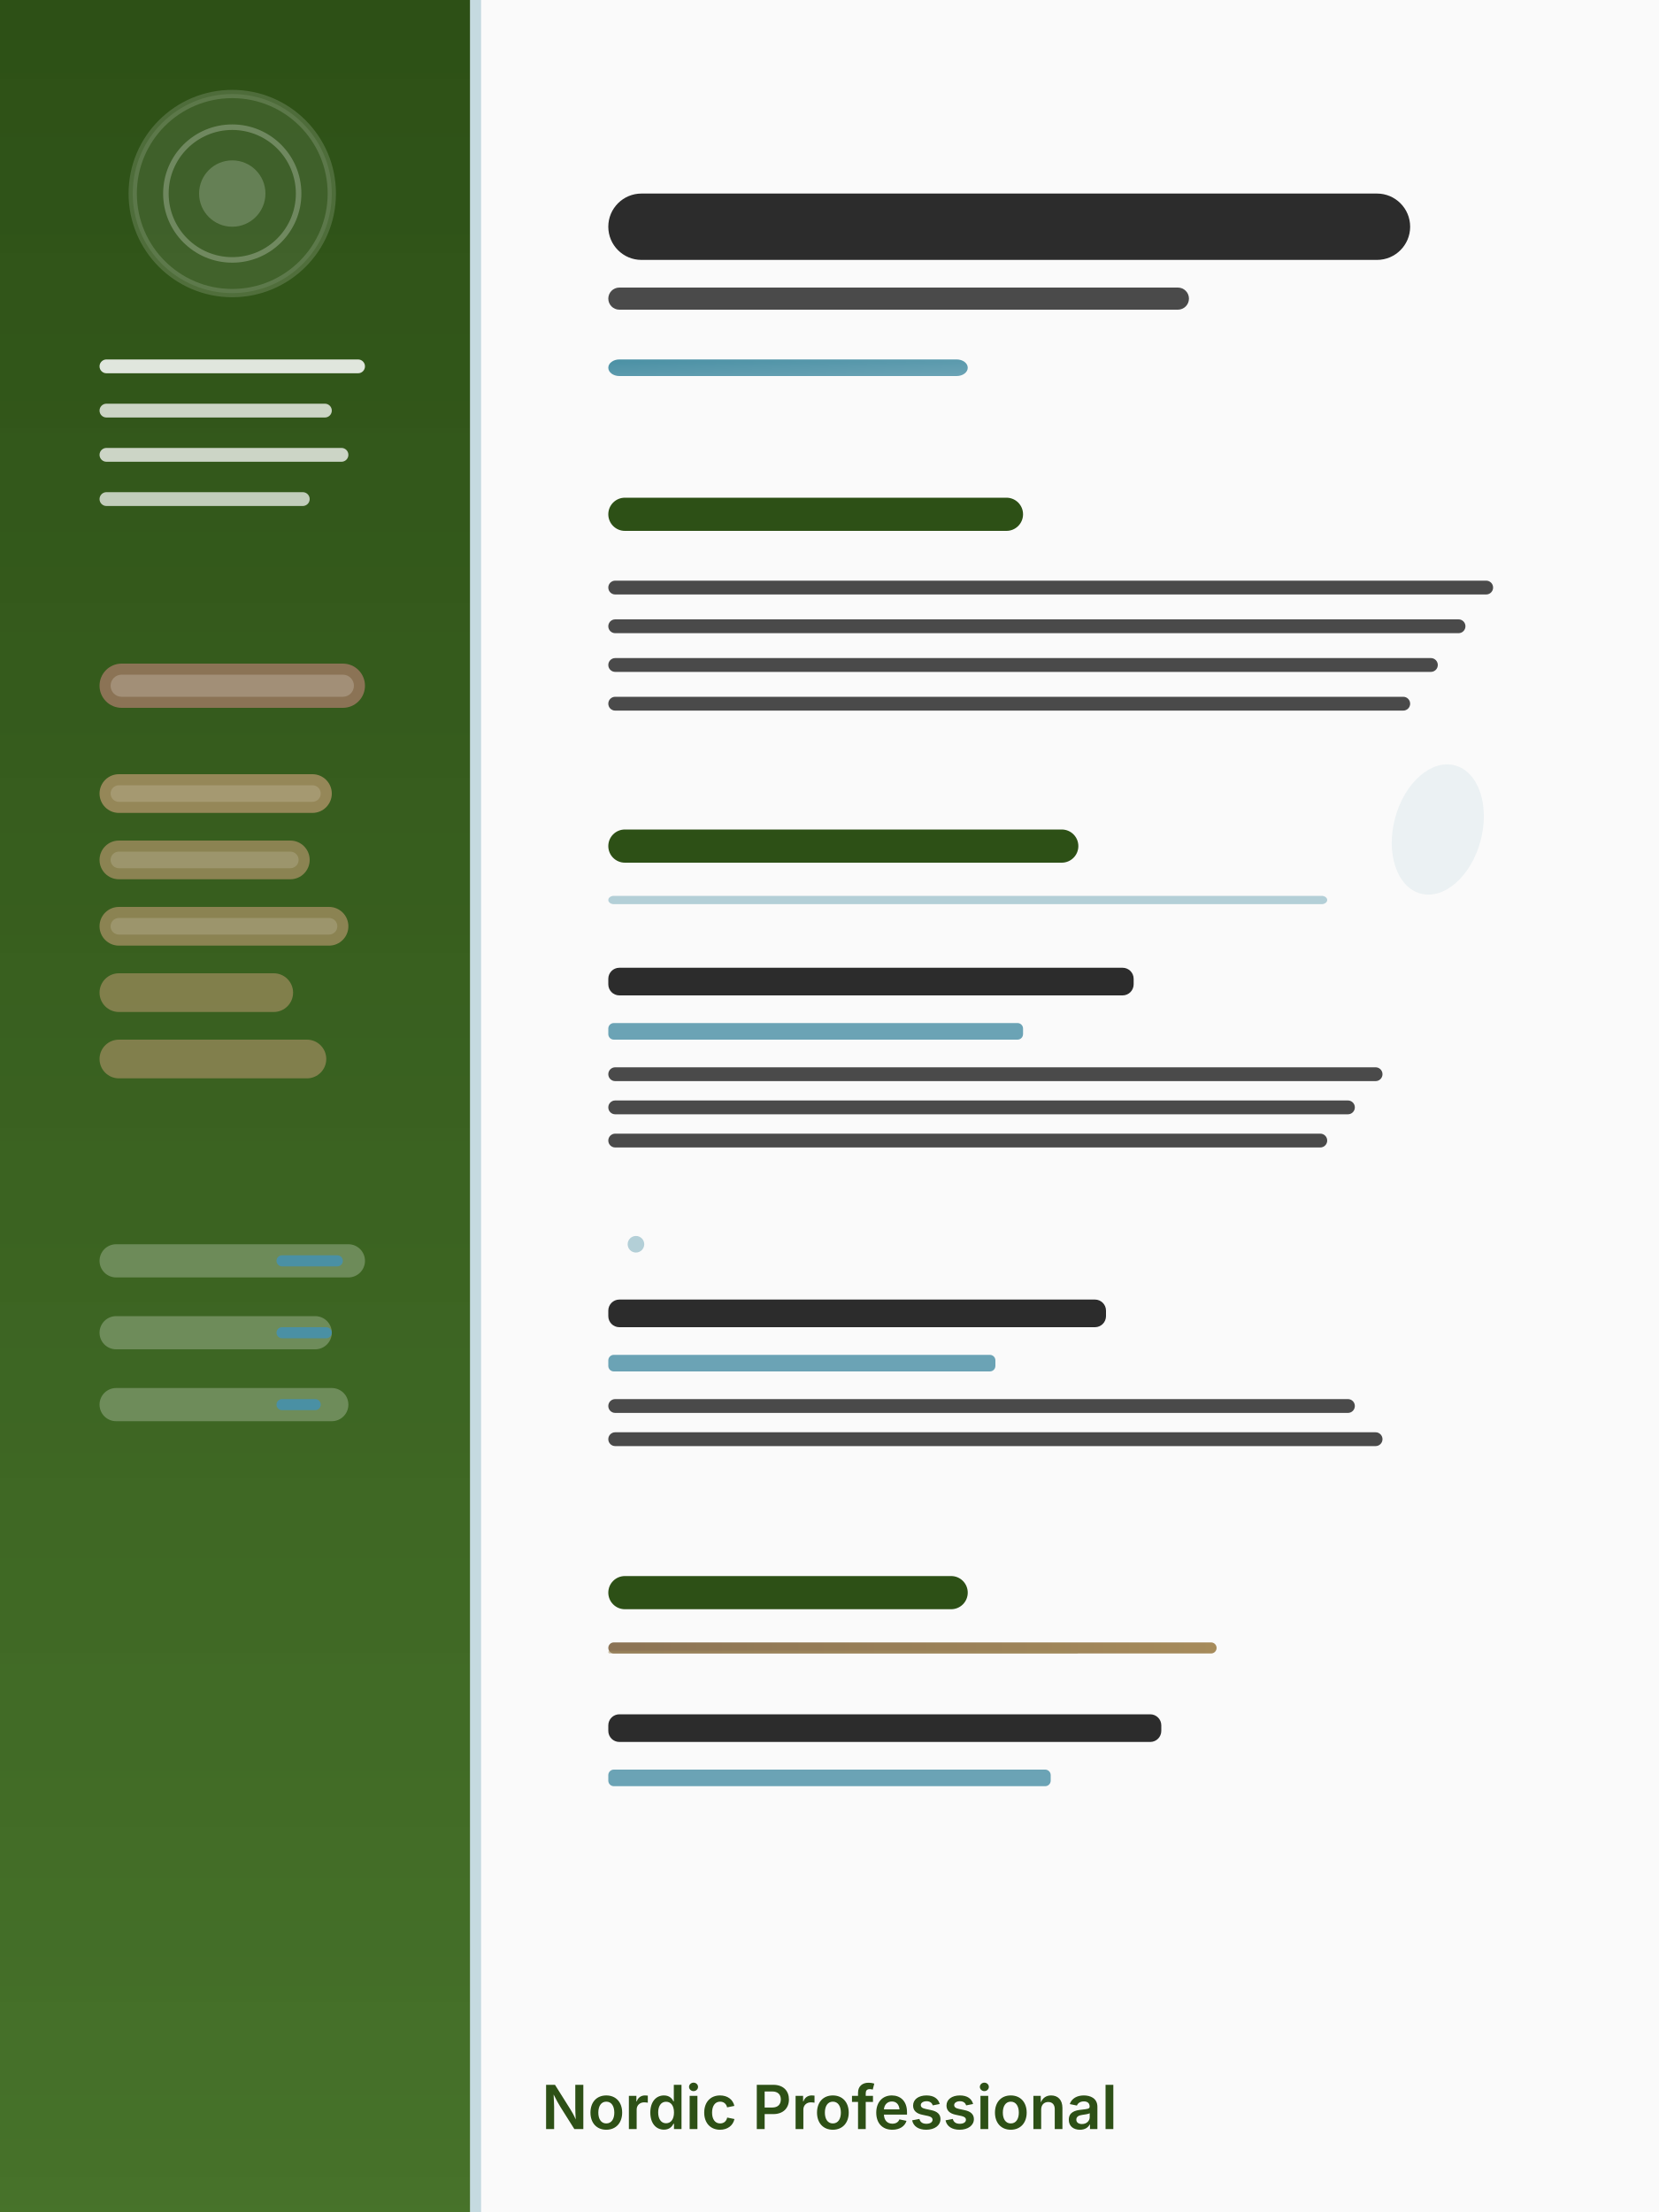
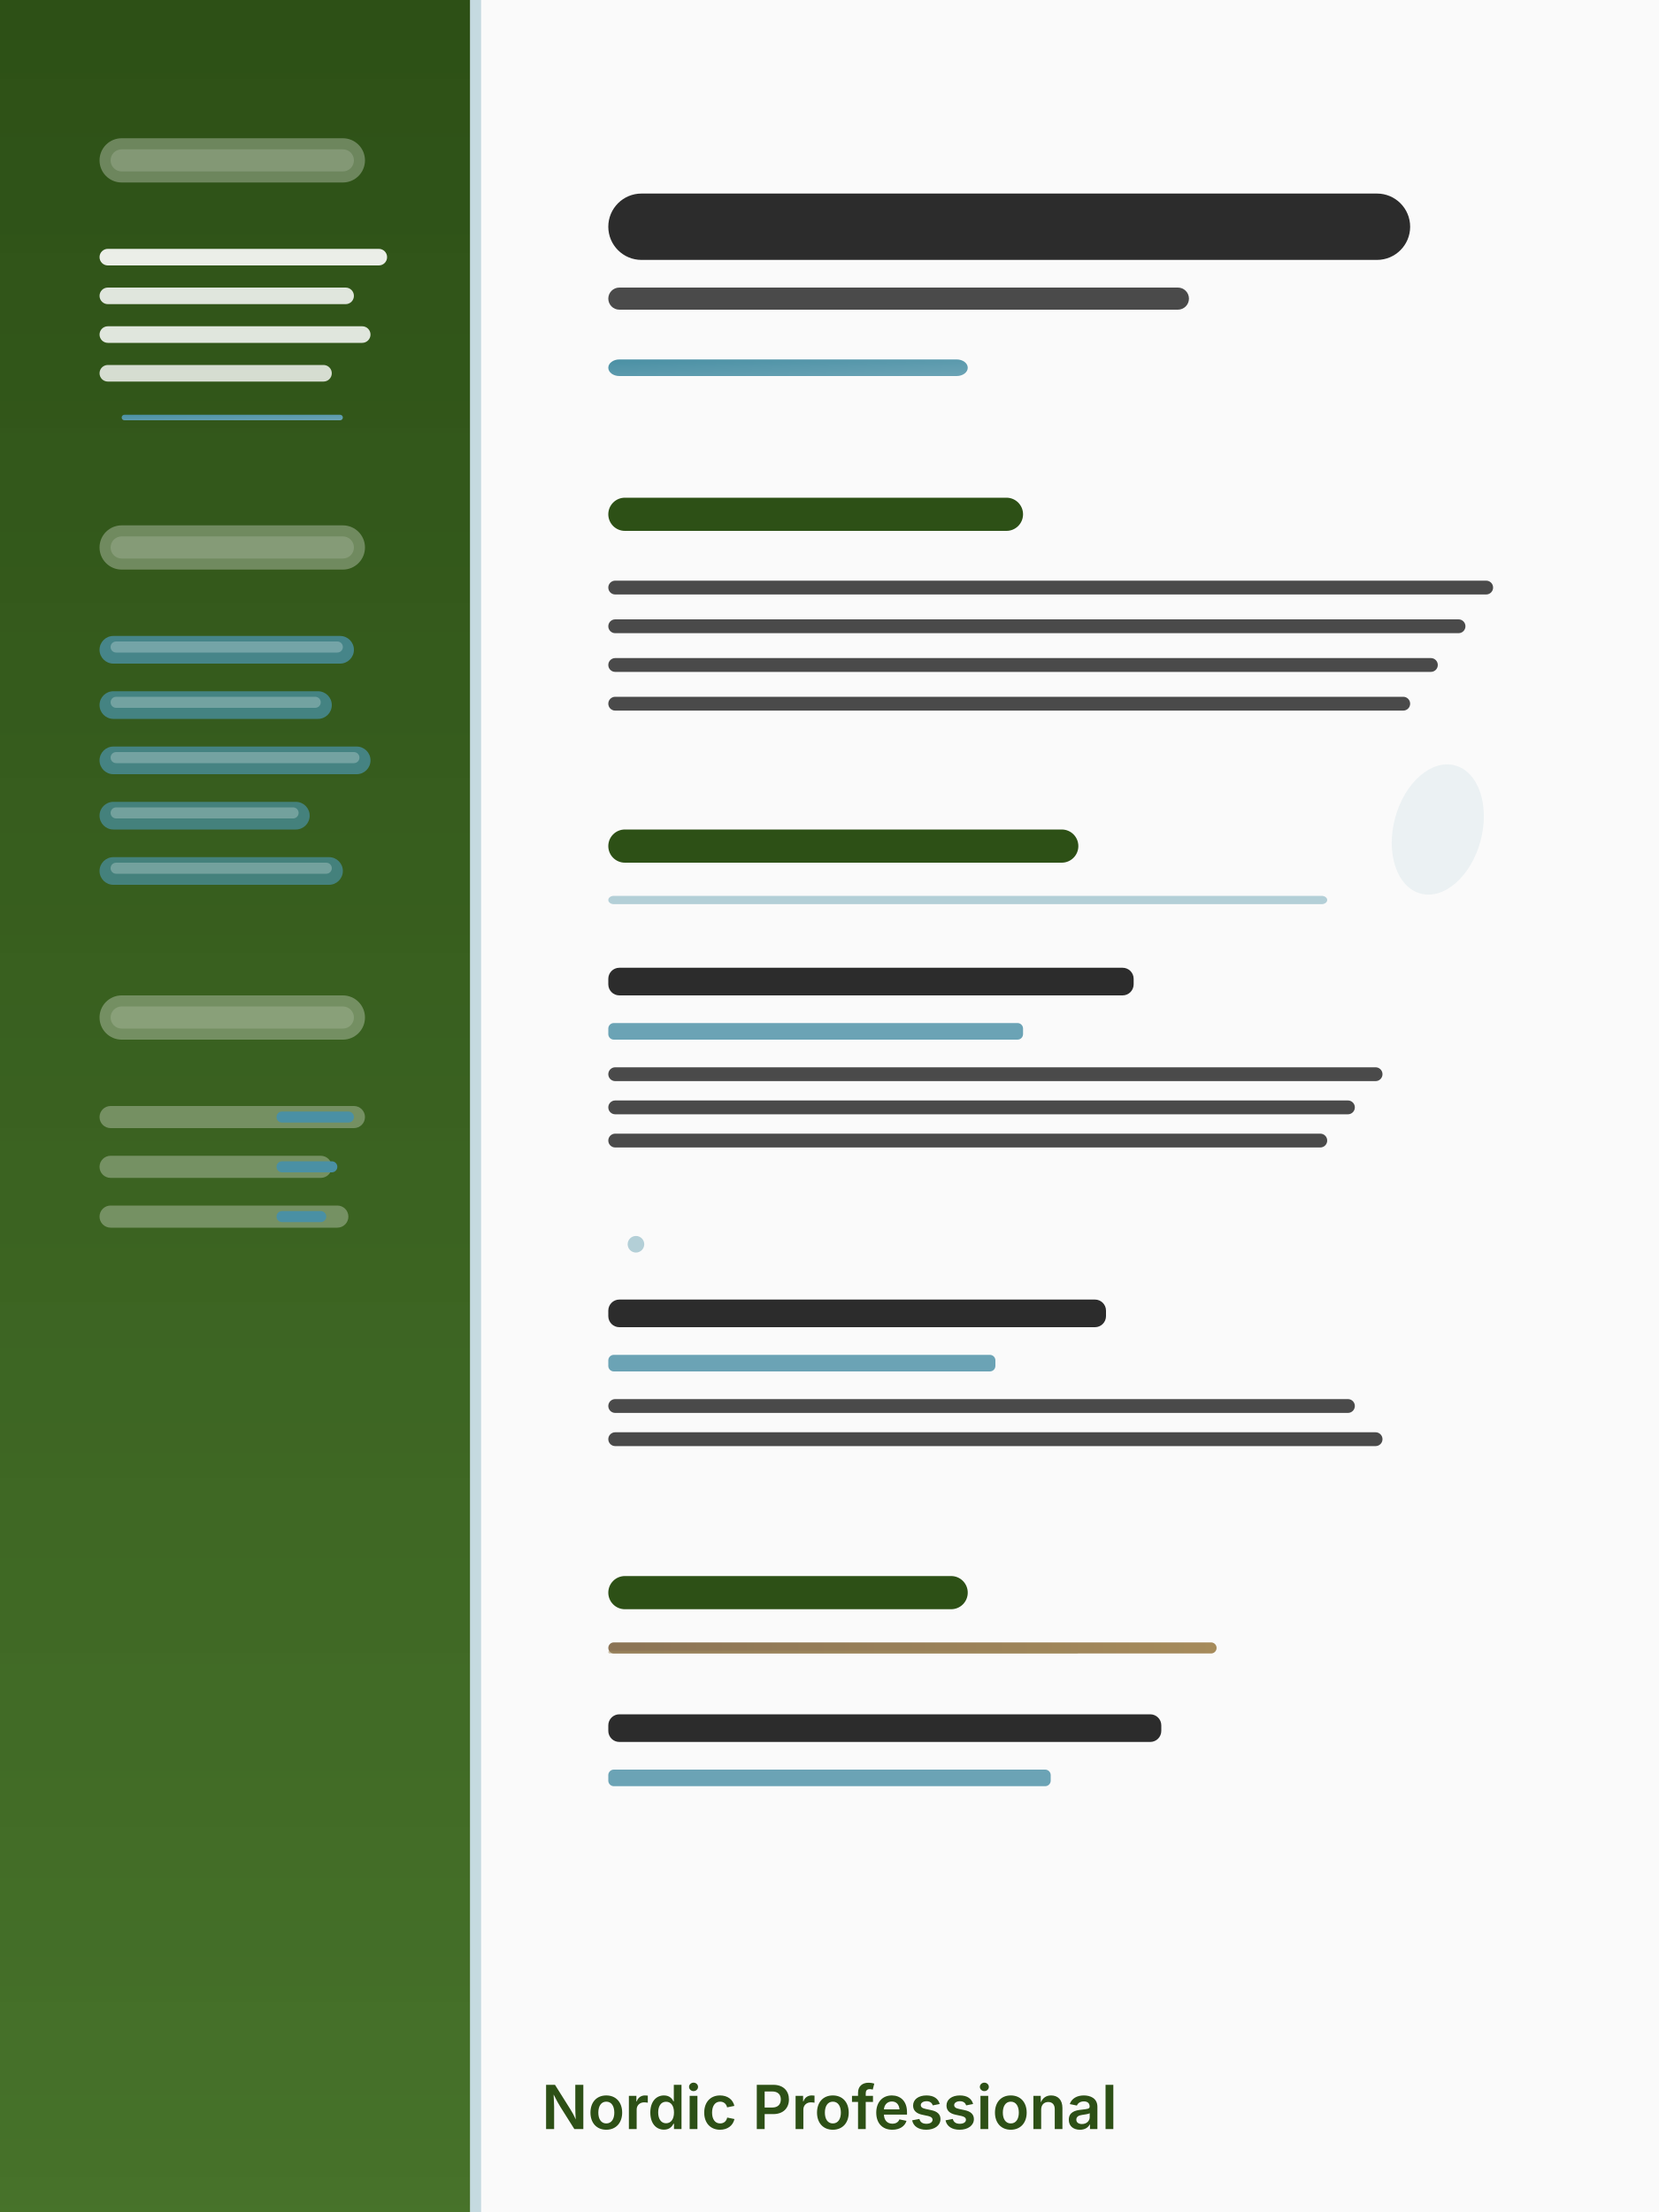
<svg xmlns="http://www.w3.org/2000/svg" width="300" height="400" viewBox="0 0 300 400" fill="none">
  <defs>
    <linearGradient id="forestGradient" x1="0%" y1="0%" x2="0%" y2="100%">
      <stop offset="0%" style="stop-color:#2d5016;stop-opacity:1" />
      <stop offset="100%" style="stop-color:#3d6b1f;stop-opacity:0.95" />
    </linearGradient>
    <linearGradient id="stoneAccent" x1="0%" y1="0%" x2="100%" y2="0%">
      <stop offset="0%" style="stop-color:#8b7355" />
      <stop offset="100%" style="stop-color:#a68b5b" />
    </linearGradient>
    <linearGradient id="arcticBlue" x1="0%" y1="0%" x2="100%" y2="100%">
      <stop offset="0%" style="stop-color:#4a90a4" />
      <stop offset="100%" style="stop-color:#6ba3b5" />
    </linearGradient>
    <filter id="paperTexture">
      <feTurbulence baseFrequency="0.9" numOctaves="1" result="noise" />
      <feColorMatrix values="0 0 0 0 0.98 0 0 0 0 0.98 0 0 0 0 0.98 0 0 0 0.05 0" />
      <feComposite in2="SourceGraphic" operator="multiply" />
    </filter>
  </defs>
  <rect width="300" height="400" fill="#fafafa" filter="url(#paperTexture)" />
  <rect x="0" y="0" width="85" height="400" fill="url(#forestGradient)" />
  <rect x="85" y="0" width="2" height="400" fill="rgba(74,144,164,0.3)" />
  <g id="contact-section">
-     <circle cx="42" cy="35" r="18" fill="rgba(255,255,255,0.08)" stroke="rgba(255,255,255,0.15)" stroke-width="1.5" />
-     <circle cx="42" cy="35" r="12" fill="none" stroke="rgba(255,255,255,0.25)" stroke-width="1" />
-     <circle cx="42" cy="35" r="6" fill="rgba(255,255,255,0.2)" />
-     <rect x="18" y="65" width="48" height="2.5" fill="rgba(255,255,255,0.85)" rx="1.25" />
-     <rect x="18" y="73" width="42" height="2.5" fill="rgba(255,255,255,0.75)" rx="1.25" />
-     <rect x="18" y="81" width="45" height="2.5" fill="rgba(255,255,255,0.75)" rx="1.25" />
-     <rect x="18" y="89" width="38" height="2.5" fill="rgba(255,255,255,0.7)" rx="1.25" />
+     <rect x="18" y="25" width="48" height="8" fill="rgba(255,255,255,0.3)" rx="4" />
+     <rect x="20" y="27" width="44" height="4" fill="rgba(255,255,255,0.15)" rx="2" />
+     <rect x="18" y="45" width="52" height="3" fill="rgba(255,255,255,0.9)" rx="1.5" />
+     <rect x="18" y="52" width="46" height="3" fill="rgba(255,255,255,0.85)" rx="1.5" />
+     <rect x="18" y="59" width="49" height="3" fill="rgba(255,255,255,0.85)" rx="1.5" />
+     <rect x="18" y="66" width="42" height="3" fill="rgba(255,255,255,0.8)" rx="1.5" />
+     <rect x="22" y="75" width="40" height="1" fill="url(#arcticBlue)" rx="0.5" />
  </g>
  <g id="skills-section">
-     <rect x="18" y="120" width="48" height="8" fill="#8b7355" rx="4" />
-     <rect x="20" y="122" width="44" height="4" fill="rgba(255,255,255,0.2)" rx="2" />
-     <rect x="18" y="140" width="42" height="7" fill="rgba(160,140,95,0.9)" rx="3.5" />
-     <rect x="18" y="152" width="38" height="7" fill="rgba(160,140,95,0.8)" rx="3.5" />
-     <rect x="18" y="164" width="45" height="7" fill="rgba(160,140,95,0.8)" rx="3.5" />
-     <rect x="18" y="176" width="35" height="7" fill="rgba(160,140,95,0.7)" rx="3.5" />
-     <rect x="18" y="188" width="41" height="7" fill="rgba(160,140,95,0.7)" rx="3.5" />
-     <rect x="20" y="142" width="38" height="3" fill="rgba(255,255,255,0.15)" rx="1.5" />
-     <rect x="20" y="154" width="34" height="3" fill="rgba(255,255,255,0.15)" rx="1.5" />
-     <rect x="20" y="166" width="41" height="3" fill="rgba(255,255,255,0.15)" rx="1.5" />
+     <rect x="18" y="95" width="48" height="8" fill="rgba(255,255,255,0.3)" rx="4" />
+     <rect x="20" y="97" width="44" height="4" fill="rgba(255,255,255,0.15)" rx="2" />
+     <rect x="18" y="115" width="46" height="5" fill="rgba(74,144,164,0.8)" rx="2.5" />
+     <rect x="18" y="125" width="42" height="5" fill="rgba(74,144,164,0.75)" rx="2.5" />
+     <rect x="18" y="135" width="49" height="5" fill="rgba(74,144,164,0.75)" rx="2.5" />
+     <rect x="18" y="145" width="38" height="5" fill="rgba(74,144,164,0.7)" rx="2.5" />
+     <rect x="18" y="155" width="44" height="5" fill="rgba(74,144,164,0.7)" rx="2.5" />
+     <rect x="20" y="116" width="42" height="2" fill="rgba(255,255,255,0.25)" rx="1" />
+     <rect x="20" y="126" width="38" height="2" fill="rgba(255,255,255,0.25)" rx="1" />
+     <rect x="20" y="136" width="45" height="2" fill="rgba(255,255,255,0.25)" rx="1" />
+     <rect x="20" y="146" width="34" height="2" fill="rgba(255,255,255,0.25)" rx="1" />
+     <rect x="20" y="156" width="40" height="2" fill="rgba(255,255,255,0.25)" rx="1" />
  </g>
  <g id="language-section">
-     <rect x="18" y="225" width="48" height="6" fill="rgba(255,255,255,0.25)" rx="3" />
-     <rect x="18" y="238" width="42" height="6" fill="rgba(255,255,255,0.25)" rx="3" />
-     <rect x="18" y="251" width="45" height="6" fill="rgba(255,255,255,0.25)" rx="3" />
-     <rect x="50" y="227" width="12" height="2" fill="#4a90a4" rx="1" />
-     <rect x="50" y="240" width="10" height="2" fill="#4a90a4" rx="1" />
-     <rect x="50" y="253" width="8" height="2" fill="#4a90a4" rx="1" />
+     <rect x="18" y="180" width="48" height="8" fill="rgba(255,255,255,0.3)" rx="4" />
+     <rect x="20" y="182" width="44" height="4" fill="rgba(255,255,255,0.15)" rx="2" />
+     <rect x="18" y="200" width="48" height="4" fill="rgba(255,255,255,0.3)" rx="2" />
+     <rect x="18" y="209" width="42" height="4" fill="rgba(255,255,255,0.3)" rx="2" />
+     <rect x="18" y="218" width="45" height="4" fill="rgba(255,255,255,0.3)" rx="2" />
+     <rect x="50" y="201" width="14" height="2" fill="#4a90a4" rx="1" />
+     <rect x="50" y="210" width="11" height="2" fill="#4a90a4" rx="1" />
+     <rect x="50" y="219" width="9" height="2" fill="#4a90a4" rx="1" />
  </g>
  <rect x="110" y="35" width="145" height="12" fill="#2c2c2c" rx="6" />
  <rect x="110" y="52" width="105" height="4" fill="#4a4a4a" rx="2" />
  <rect x="110" y="65" width="65" height="3" fill="url(#arcticBlue)" rx="2" />
  <rect x="110" y="90" width="75" height="6" fill="#2d5016" rx="3" />
  <rect x="110" y="105" width="160" height="2.5" fill="#4a4a4a" rx="1.25" />
  <rect x="110" y="112" width="155" height="2.5" fill="#4a4a4a" rx="1.25" />
  <rect x="110" y="119" width="150" height="2.5" fill="#4a4a4a" rx="1.25" />
  <rect x="110" y="126" width="145" height="2.5" fill="#4a4a4a" rx="1.25" />
  <rect x="110" y="150" width="85" height="6" fill="#2d5016" rx="3" />
  <rect x="110" y="162" width="130" height="1.5" fill="rgba(74,144,164,0.4)" rx="1" />
  <rect x="110" y="175" width="95" height="5" fill="#2c2c2c" rx="2" />
  <rect x="110" y="185" width="75" height="3" fill="#6ba3b5" rx="1" />
  <rect x="110" y="193" width="140" height="2.5" fill="#4a4a4a" rx="1.25" />
  <rect x="110" y="199" width="135" height="2.5" fill="#4a4a4a" rx="1.25" />
  <rect x="110" y="205" width="130" height="2.5" fill="#4a4a4a" rx="1.25" />
  <circle cx="115" cy="225" r="1.5" fill="rgba(74,144,164,0.4)" />
  <rect x="110" y="235" width="90" height="5" fill="#2c2c2c" rx="2" />
  <rect x="110" y="245" width="70" height="3" fill="#6ba3b5" rx="1" />
  <rect x="110" y="253" width="135" height="2.5" fill="#4a4a4a" rx="1.25" />
  <rect x="110" y="259" width="140" height="2.5" fill="#4a4a4a" rx="1.25" />
  <rect x="110" y="285" width="65" height="6" fill="#2d5016" rx="3" />
  <rect x="110" y="297" width="110" height="2" fill="url(#stoneAccent)" rx="1" />
  <rect x="110" y="298.5" width="85" height="0.5" fill="rgba(160,140,95,0.5)" rx="0.25" />
  <rect x="110" y="310" width="100" height="5" fill="#2c2c2c" rx="2" />
  <rect x="110" y="320" width="80" height="3" fill="#6ba3b5" rx="1" />
  <ellipse cx="260" cy="150" rx="8" ry="12" fill="rgba(74,144,164,0.08)" transform="rotate(15 260 150)" />
  <text x="150" y="385" text-anchor="middle" font-family="system-ui, -apple-system" font-size="11" fill="#2d5016" font-weight="600">Nordic Professional</text>
</svg>
